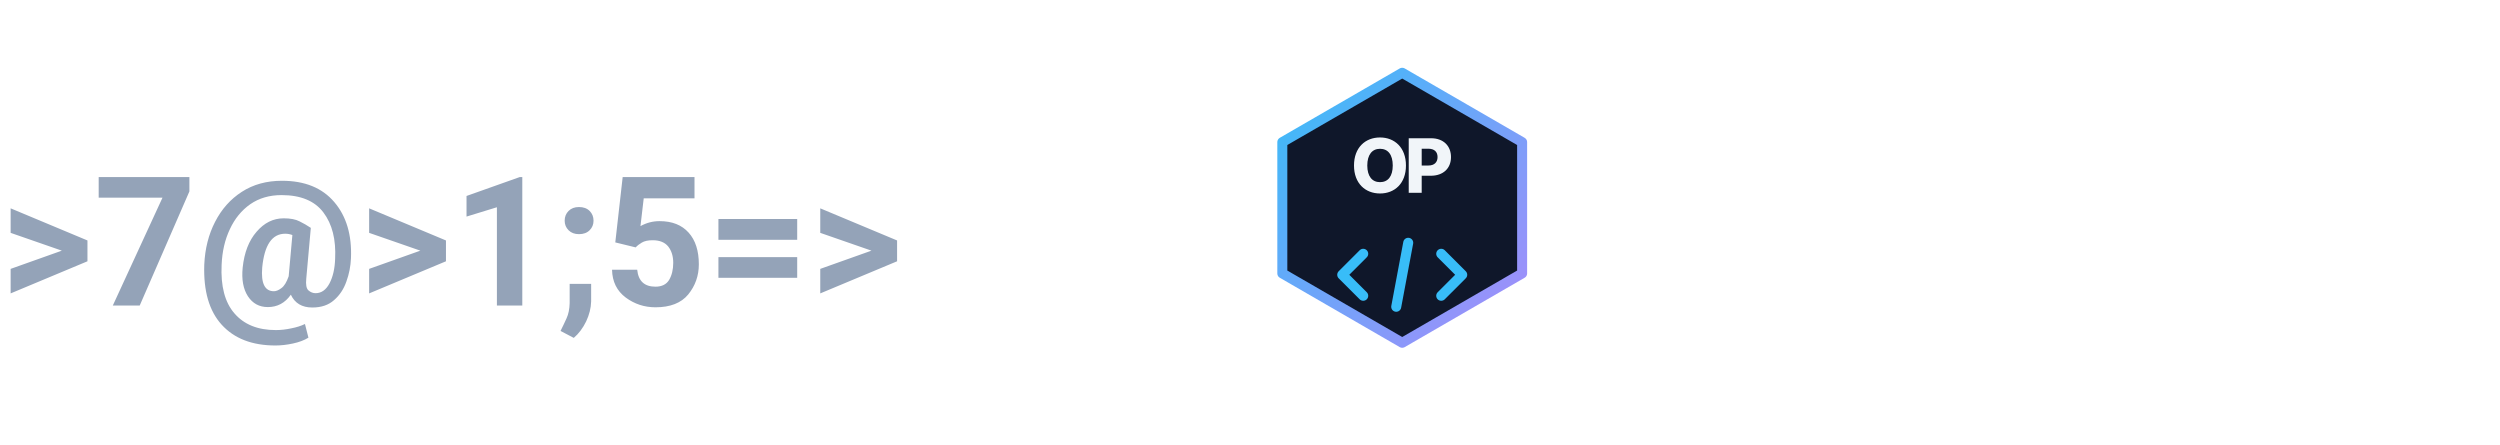
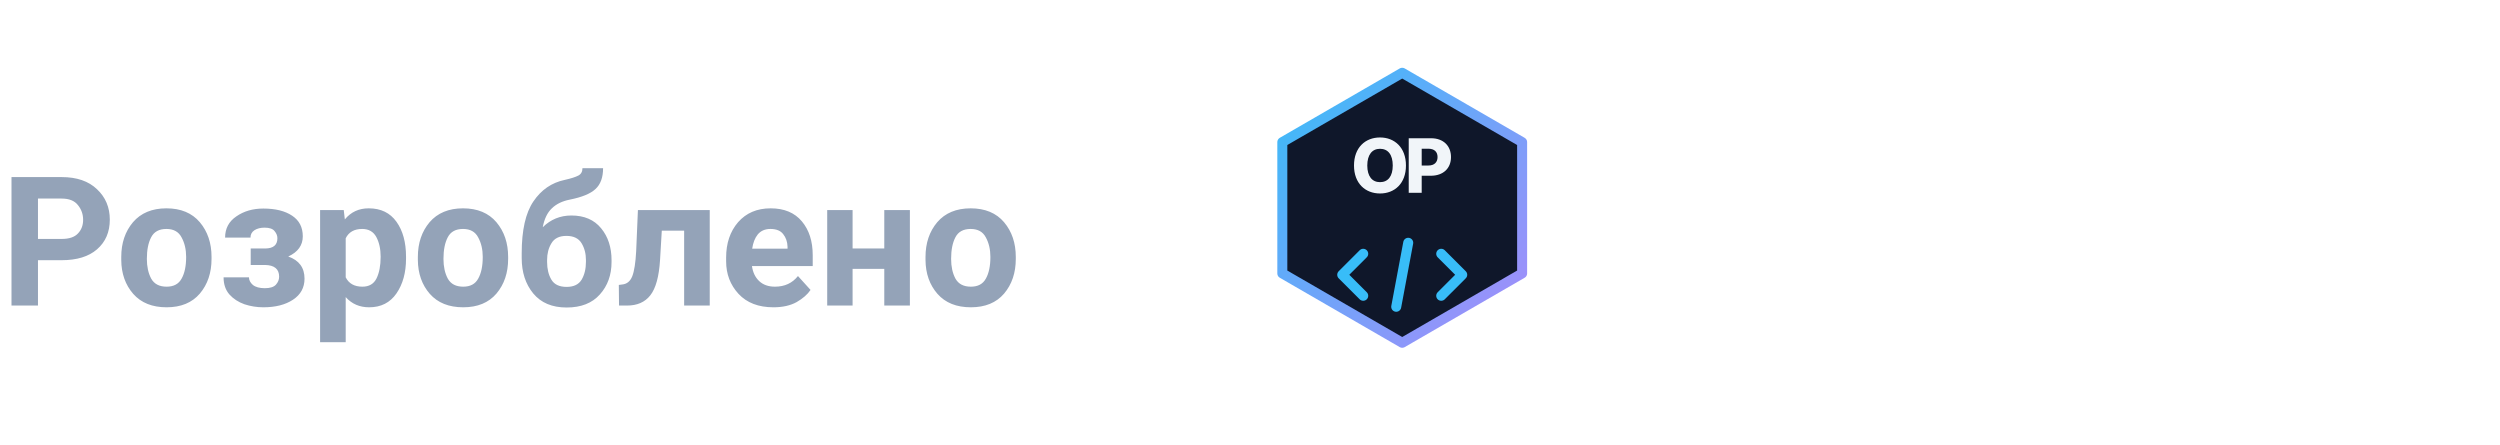
<svg xmlns="http://www.w3.org/2000/svg" viewBox="0 0 180 32" fill="none" aria-hidden="true">
  <defs>
    <linearGradient id="op-st-d-uk" x1="0" y1="0" x2="1" y2="1">
      <stop stop-color="#38bdf8" />
      <stop offset="1" stop-color="#a78bfa" />
    </linearGradient>
  </defs>
-   <text x="0" y="22" font-family="system-ui, -apple-system, 'Segoe UI', Roboto, sans-serif" font-size="13" font-weight="600" fill="#94a3b8"> &gt;7@&gt;1;5=&gt;</text>
+   <text x="0" y="22" font-family="system-ui, -apple-system, 'Segoe UI', Roboto, sans-serif" font-size="13" font-weight="600" fill="#94a3b8">Розроблено</text>
  <g transform="translate(88 2) scale(0.36)">
    <path d="M36 9 59.98 22.87v26.26L36 63 12.02 49.13V22.87L36 9z" fill="#0f172a" stroke="url(#op-st-d-uk)" stroke-width="2" stroke-linejoin="round" />
    <text x="36" y="33" text-anchor="middle" font-family="system-ui, -apple-system, 'Segoe UI', sans-serif" font-size="15" font-weight="800" fill="#f1f5f9" letter-spacing="-0.06em">OP</text>
    <path d="M28.2 45.2 24 49.4l4.2 4.2M43.8 45.2 48 49.4l-4.2 4.2M37.2 43l-2.4 12.8" stroke="#38bdf8" stroke-width="2" stroke-linecap="round" stroke-linejoin="round" />
  </g>
</svg>
